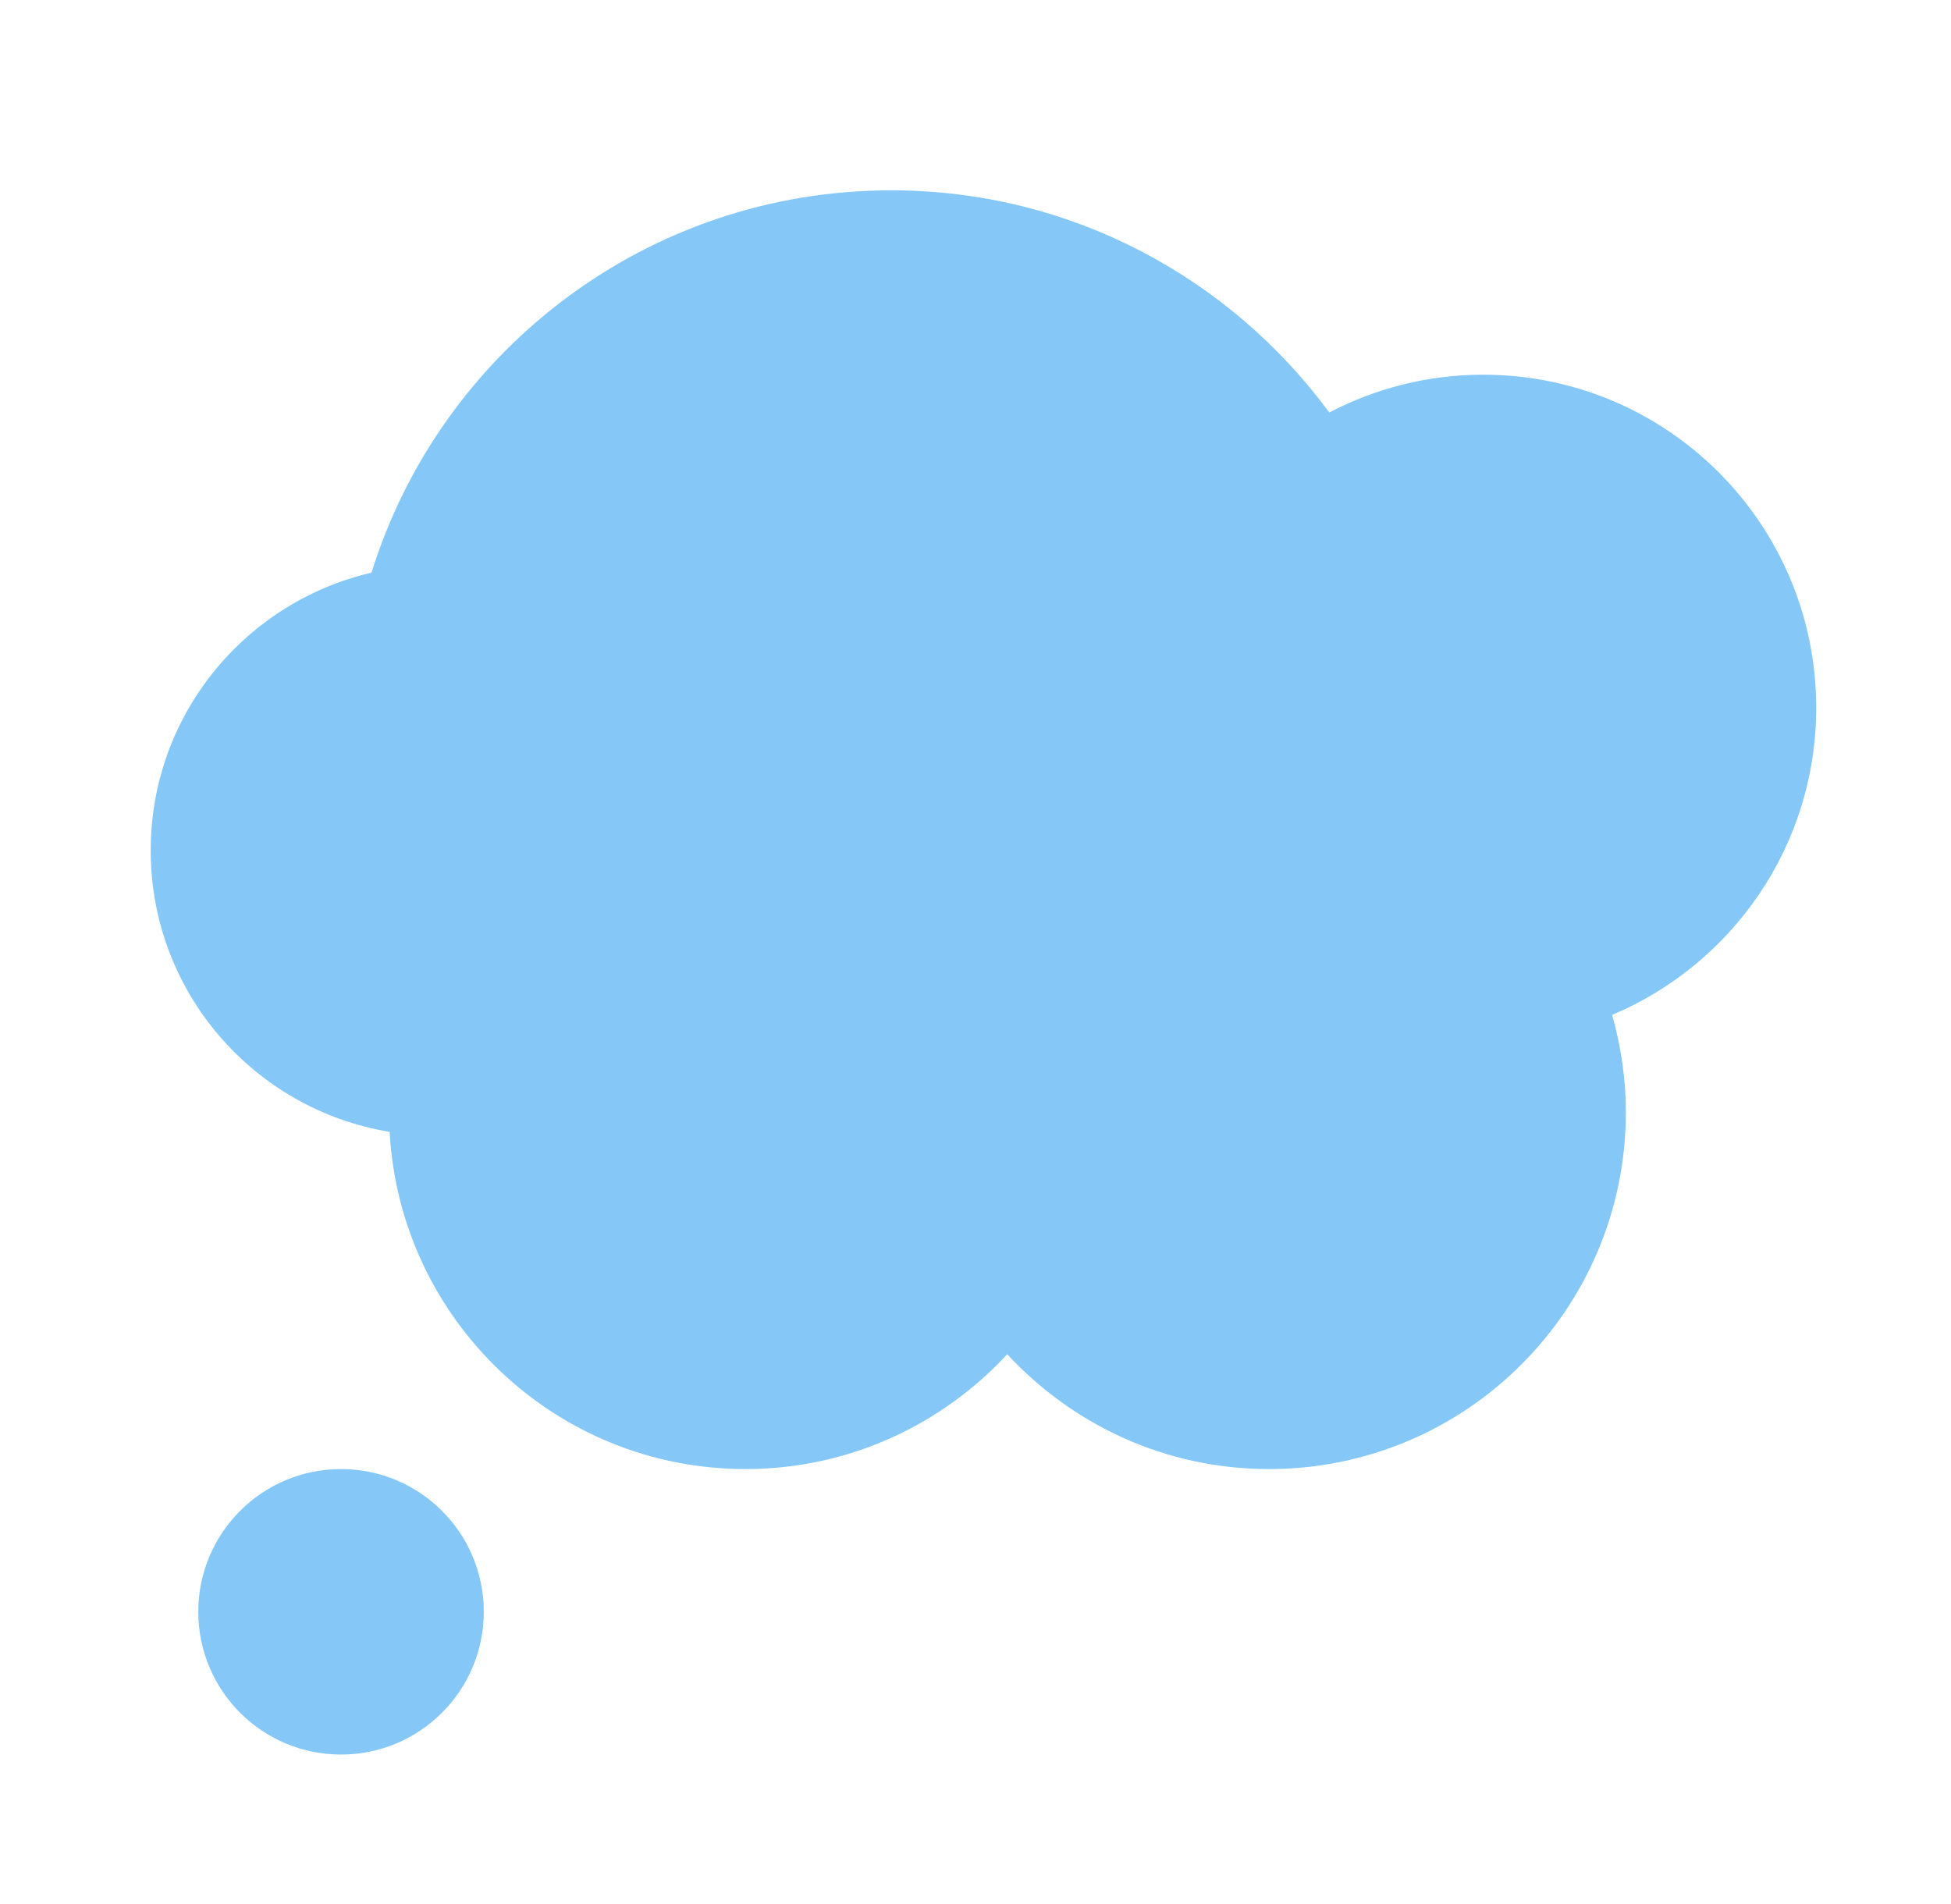
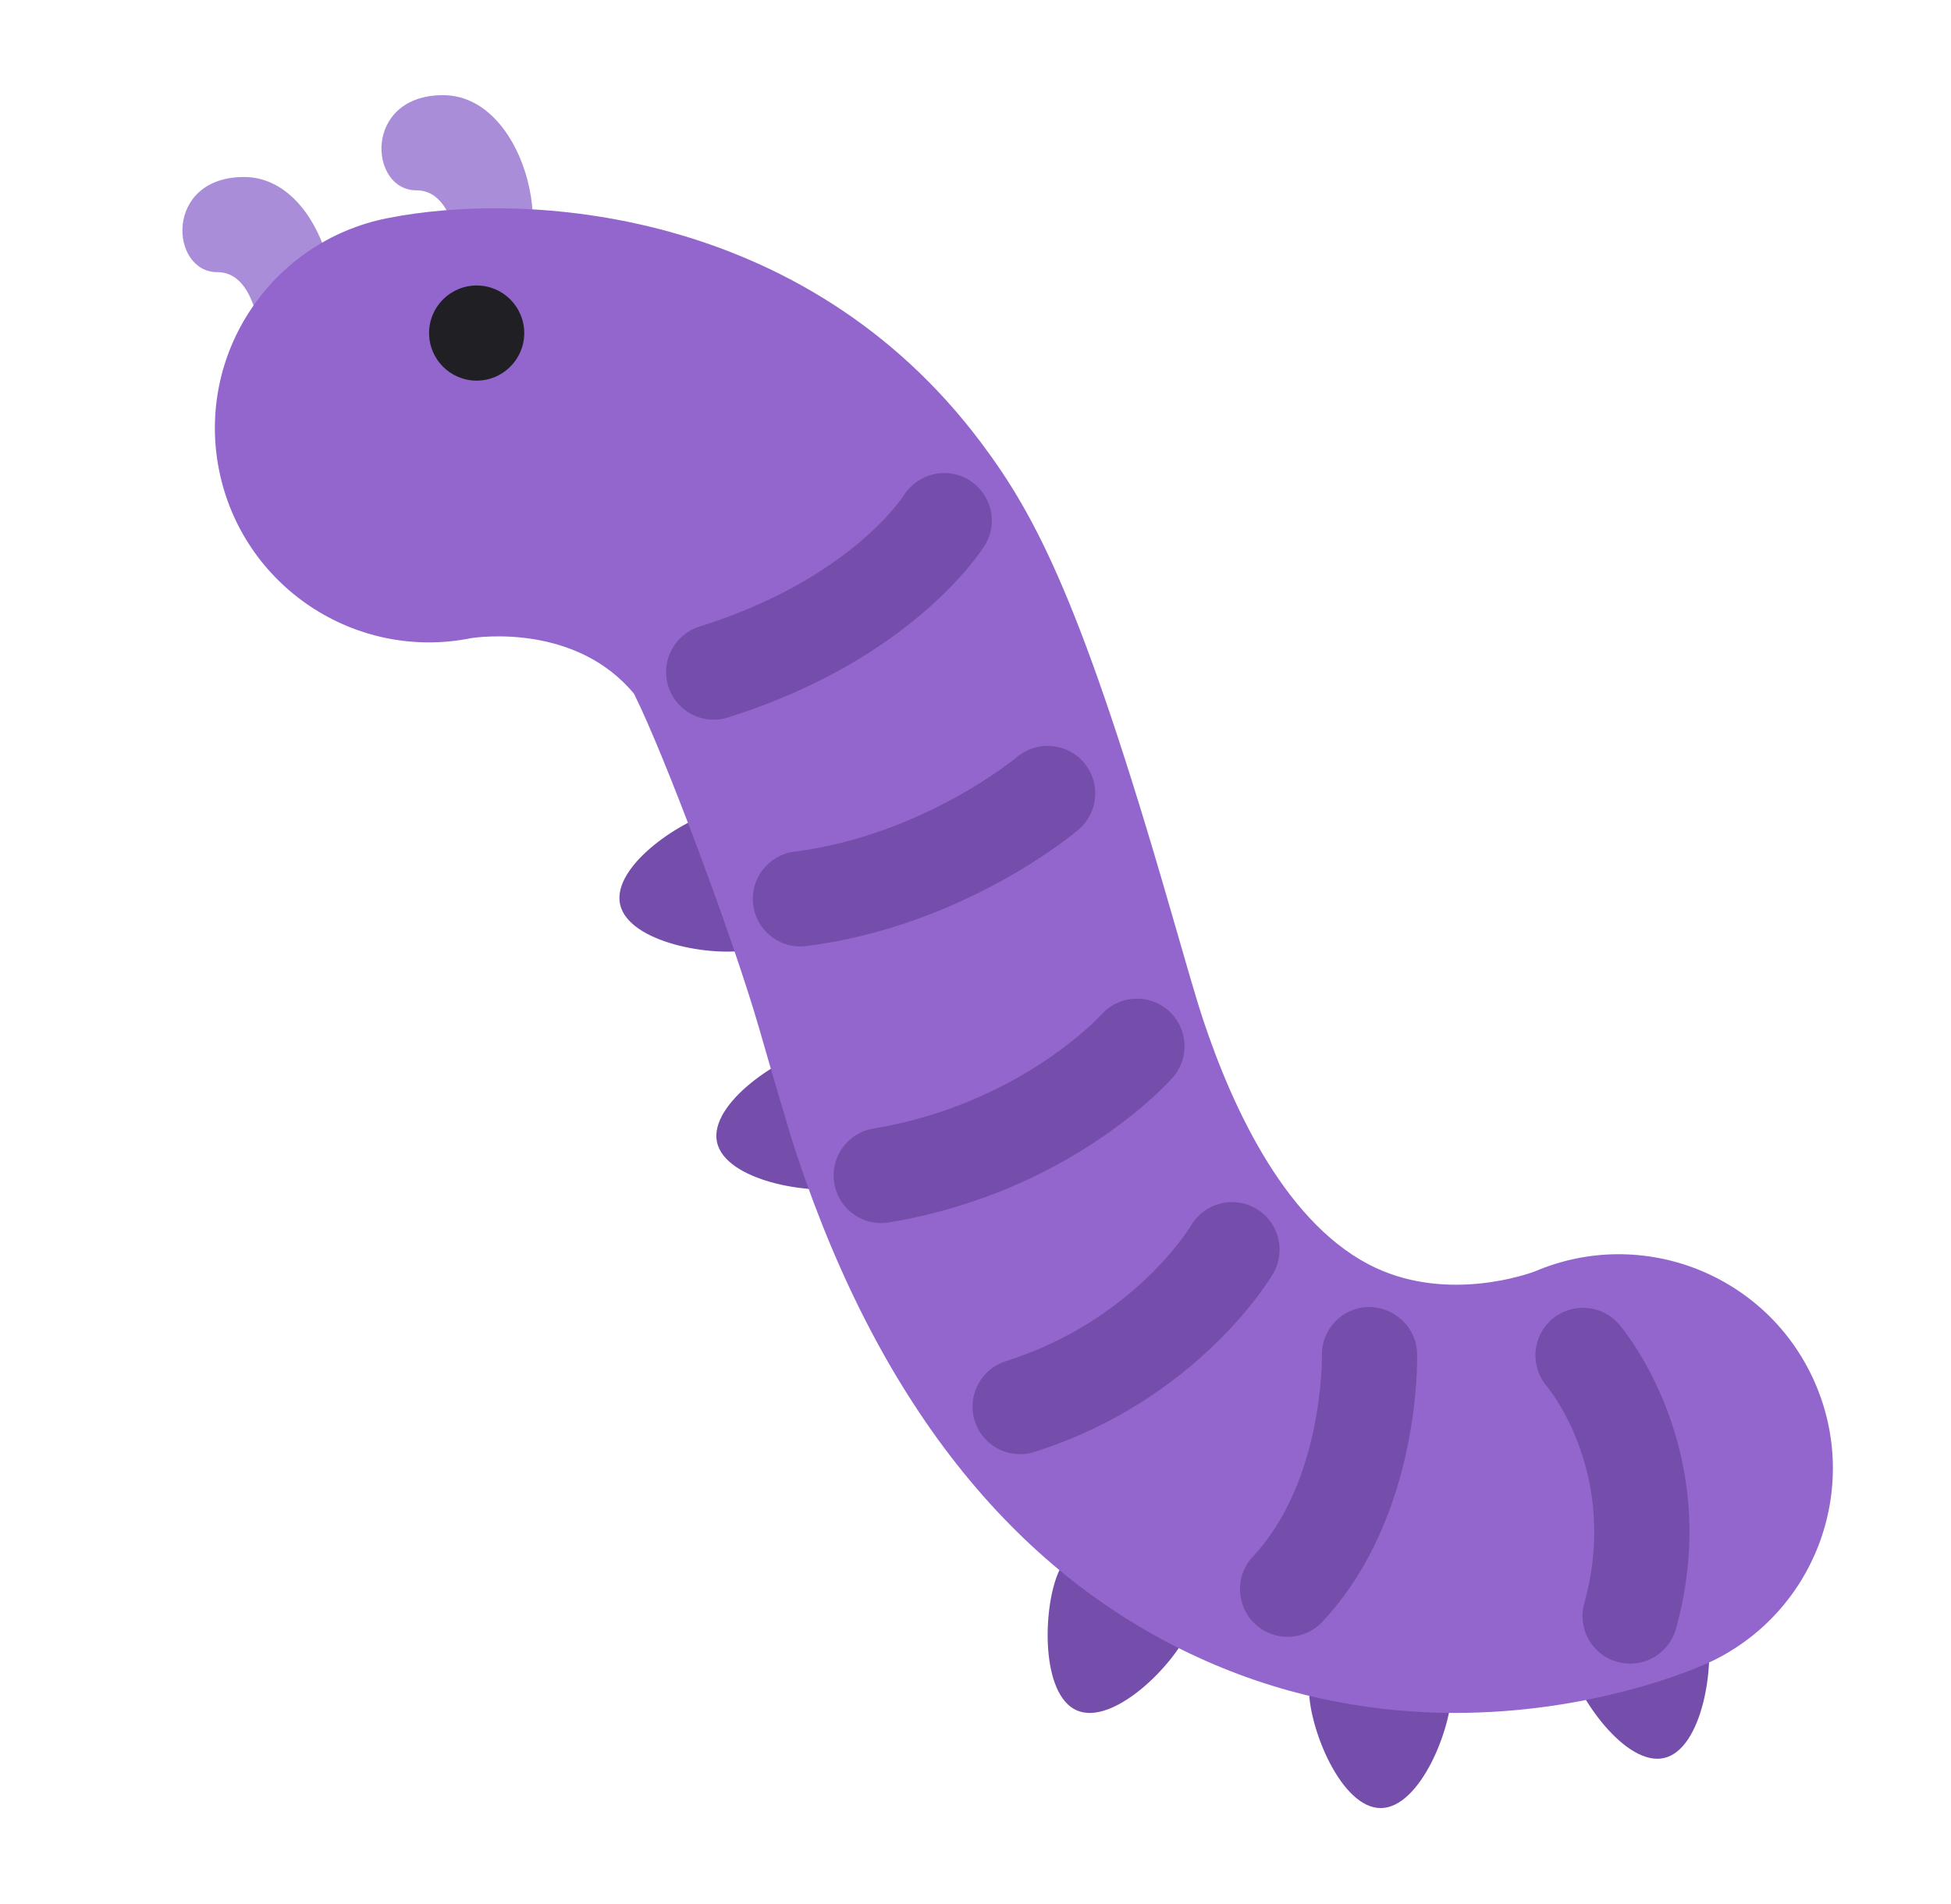
<svg xmlns="http://www.w3.org/2000/svg" width="41" height="40" viewBox="0 0 41 40" fill="none">
-   <path d="M38.167 14.875C38.167 11.009 35.033 7.875 31.167 7.875C30 7.875 28.902 8.165 27.935 8.669C25.853 5.842 22.51 4 18.73 4C13.598 4 9.255 7.38 7.807 12.036C5.149 12.653 3.167 15.03 3.167 17.875C3.167 20.854 5.341 23.32 8.188 23.788C8.404 27.737 11.665 30.875 15.667 30.875C17.843 30.875 19.797 29.942 21.167 28.462C22.537 29.942 24.49 30.875 26.667 30.875C30.81 30.875 34.167 27.518 34.167 23.375C34.167 22.665 34.062 21.981 33.878 21.33C36.397 20.271 38.167 17.78 38.167 14.875Z" fill="#85C8F8" />
-   <path d="M7.167 36.875C8.824 36.875 10.167 35.532 10.167 33.875C10.167 32.218 8.824 30.875 7.167 30.875C5.51 30.875 4.167 32.218 4.167 33.875C4.167 35.532 5.51 36.875 7.167 36.875Z" fill="#85C8F8" />
+   <path d="M10.75 6C11.75 5 11 2 9.312 2C7.624 2 7.75 4 8.75 4C9.75 4 9.75 6 9.75 7C9.75 8 10.75 6 10.75 6ZM6.567 7.72C7.567 6.72 6.817 3.72 5.129 3.72C3.441 3.72 3.567 5.72 4.567 5.72C5.567 5.72 5.567 7.72 5.567 8.72C5.567 9.72 6.567 7.72 6.567 7.72Z" fill="#AA8DD8" />
+   <path d="M32.942 34.856C33.131 35.664 34.169 37.136 34.974 36.947C35.78 36.757 36.051 34.976 35.862 34.17C35.673 33.362 34.864 32.863 34.058 33.053C33.253 33.243 32.752 34.05 32.942 34.856ZM27.508 35.505C27.511 36.335 28.189 38.003 29.017 38C29.845 37.996 30.511 36.323 30.508 35.494C30.505 34.665 29.831 33.997 29.003 33.999C28.175 34.003 27.505 34.676 27.508 35.505ZM22.237 33.059C21.911 33.823 21.872 35.622 22.633 35.949C23.396 36.273 24.67 35.002 24.996 34.239C25.321 33.477 24.968 32.596 24.207 32.269C23.445 31.944 22.564 32.296 22.237 33.059ZM17.206 22.019C16.394 22.191 14.898 23.192 15.067 24.002C15.24 24.812 17.012 25.126 17.824 24.955C18.635 24.784 19.153 23.988 18.984 23.178C18.812 22.368 18.019 21.848 17.206 22.019ZM15.169 17.019C14.357 17.191 12.861 18.192 13.03 19.002C13.203 19.812 14.975 20.126 15.787 19.955C16.598 19.784 17.116 18.988 16.947 18.178C16.775 17.368 15.981 16.848 15.169 17.019Z" fill="#744EAA" />
+   <path d="M30.579 36C33.41 36 35.505 35.123 35.845 34.973C38.116 33.963 39.138 31.304 38.129 29.034C37.13 26.784 34.513 25.759 32.257 26.72C32.124 26.77 30.464 27.369 28.914 26.648C27.063 25.787 25.919 23.339 25.286 21.439C25.142 21.009 24.901 20.165 24.6 19.123C22.734 12.652 21.768 10.838 20.617 9.303C16.906 4.352 11.025 4.007 8.134 4.587C5.697 5.074 4.116 7.445 4.604 9.882C5.092 12.32 7.464 13.902 9.9 13.412C10.062 13.386 12.104 13.106 13.324 14.581C13.967 15.868 15.404 19.709 15.954 21.615C16.3 22.814 16.583 23.786 16.748 24.282C18.521 29.599 21.414 33.175 25.351 34.911C27.203 35.729 29.005 36 30.579 36Z" fill="#9266CC" />
+   <path d="M10.017 8C10.569 8 11.017 7.552 11.017 7C11.017 6.448 10.569 6 10.017 6C9.465 6 9.017 6.448 9.017 7C9.017 7.552 9.465 8 10.017 8Z" fill="#202024" />
+   <path d="M34.258 34.964C34.169 34.964 34.078 34.952 33.989 34.928C33.457 34.78 33.145 34.229 33.293 33.697C34.05 30.975 32.523 29.155 32.508 29.137C32.149 28.718 32.196 28.086 32.615 27.727C33.033 27.368 33.666 27.415 34.025 27.834C34.117 27.941 36.259 30.494 35.22 34.231C35.098 34.674 34.695 34.964 34.258 34.964ZM27.059 34.401C26.814 34.401 26.569 34.312 26.375 34.131C25.972 33.753 25.951 33.12 26.328 32.717C27.813 31.13 27.781 28.524 27.78 28.497C27.764 27.945 28.199 27.485 28.752 27.469C29.294 27.464 29.765 27.888 29.78 28.441C29.784 28.58 29.853 31.878 27.789 34.085C27.592 34.295 27.325 34.401 27.059 34.401ZM18.517 25.705C18.037 25.705 17.613 25.358 17.532 24.868C17.442 24.324 17.81 23.808 18.355 23.719C21.429 23.209 23.129 21.342 23.146 21.323C23.511 20.913 24.144 20.874 24.555 21.239C24.967 21.604 25.008 22.232 24.646 22.645C24.559 22.744 22.49 25.06 18.682 25.691C18.626 25.701 18.571 25.705 18.517 25.705ZM21.438 30.562C21.013 30.562 20.619 30.29 20.484 29.864C20.318 29.338 20.61 28.775 21.136 28.609C23.829 27.756 25.016 25.779 25.028 25.759C25.308 25.282 25.92 25.122 26.396 25.402C26.873 25.681 27.032 26.295 26.753 26.77C26.69 26.878 25.158 29.433 21.74 30.514C21.639 30.547 21.537 30.562 21.438 30.562ZM16.819 19.892C16.323 19.892 15.892 19.523 15.828 19.017C15.759 18.469 16.147 17.969 16.695 17.899C19.384 17.559 21.352 15.928 21.371 15.911C21.793 15.557 22.424 15.608 22.779 16.03C23.135 16.451 23.084 17.08 22.664 17.437C22.567 17.52 20.244 19.466 16.946 19.883C16.903 19.889 16.861 19.892 16.819 19.892ZM14.998 15.125C14.573 15.125 14.179 14.852 14.044 14.424C13.879 13.897 14.171 13.336 14.698 13.17C17.828 12.187 18.951 10.478 18.997 10.406C19.292 9.944 19.908 9.801 20.372 10.094C20.837 10.386 20.983 10.993 20.696 11.46C20.636 11.557 19.19 13.856 15.297 15.079C15.198 15.11 15.097 15.125 14.998 15.125Z" fill="#744EAA" />
</svg>
